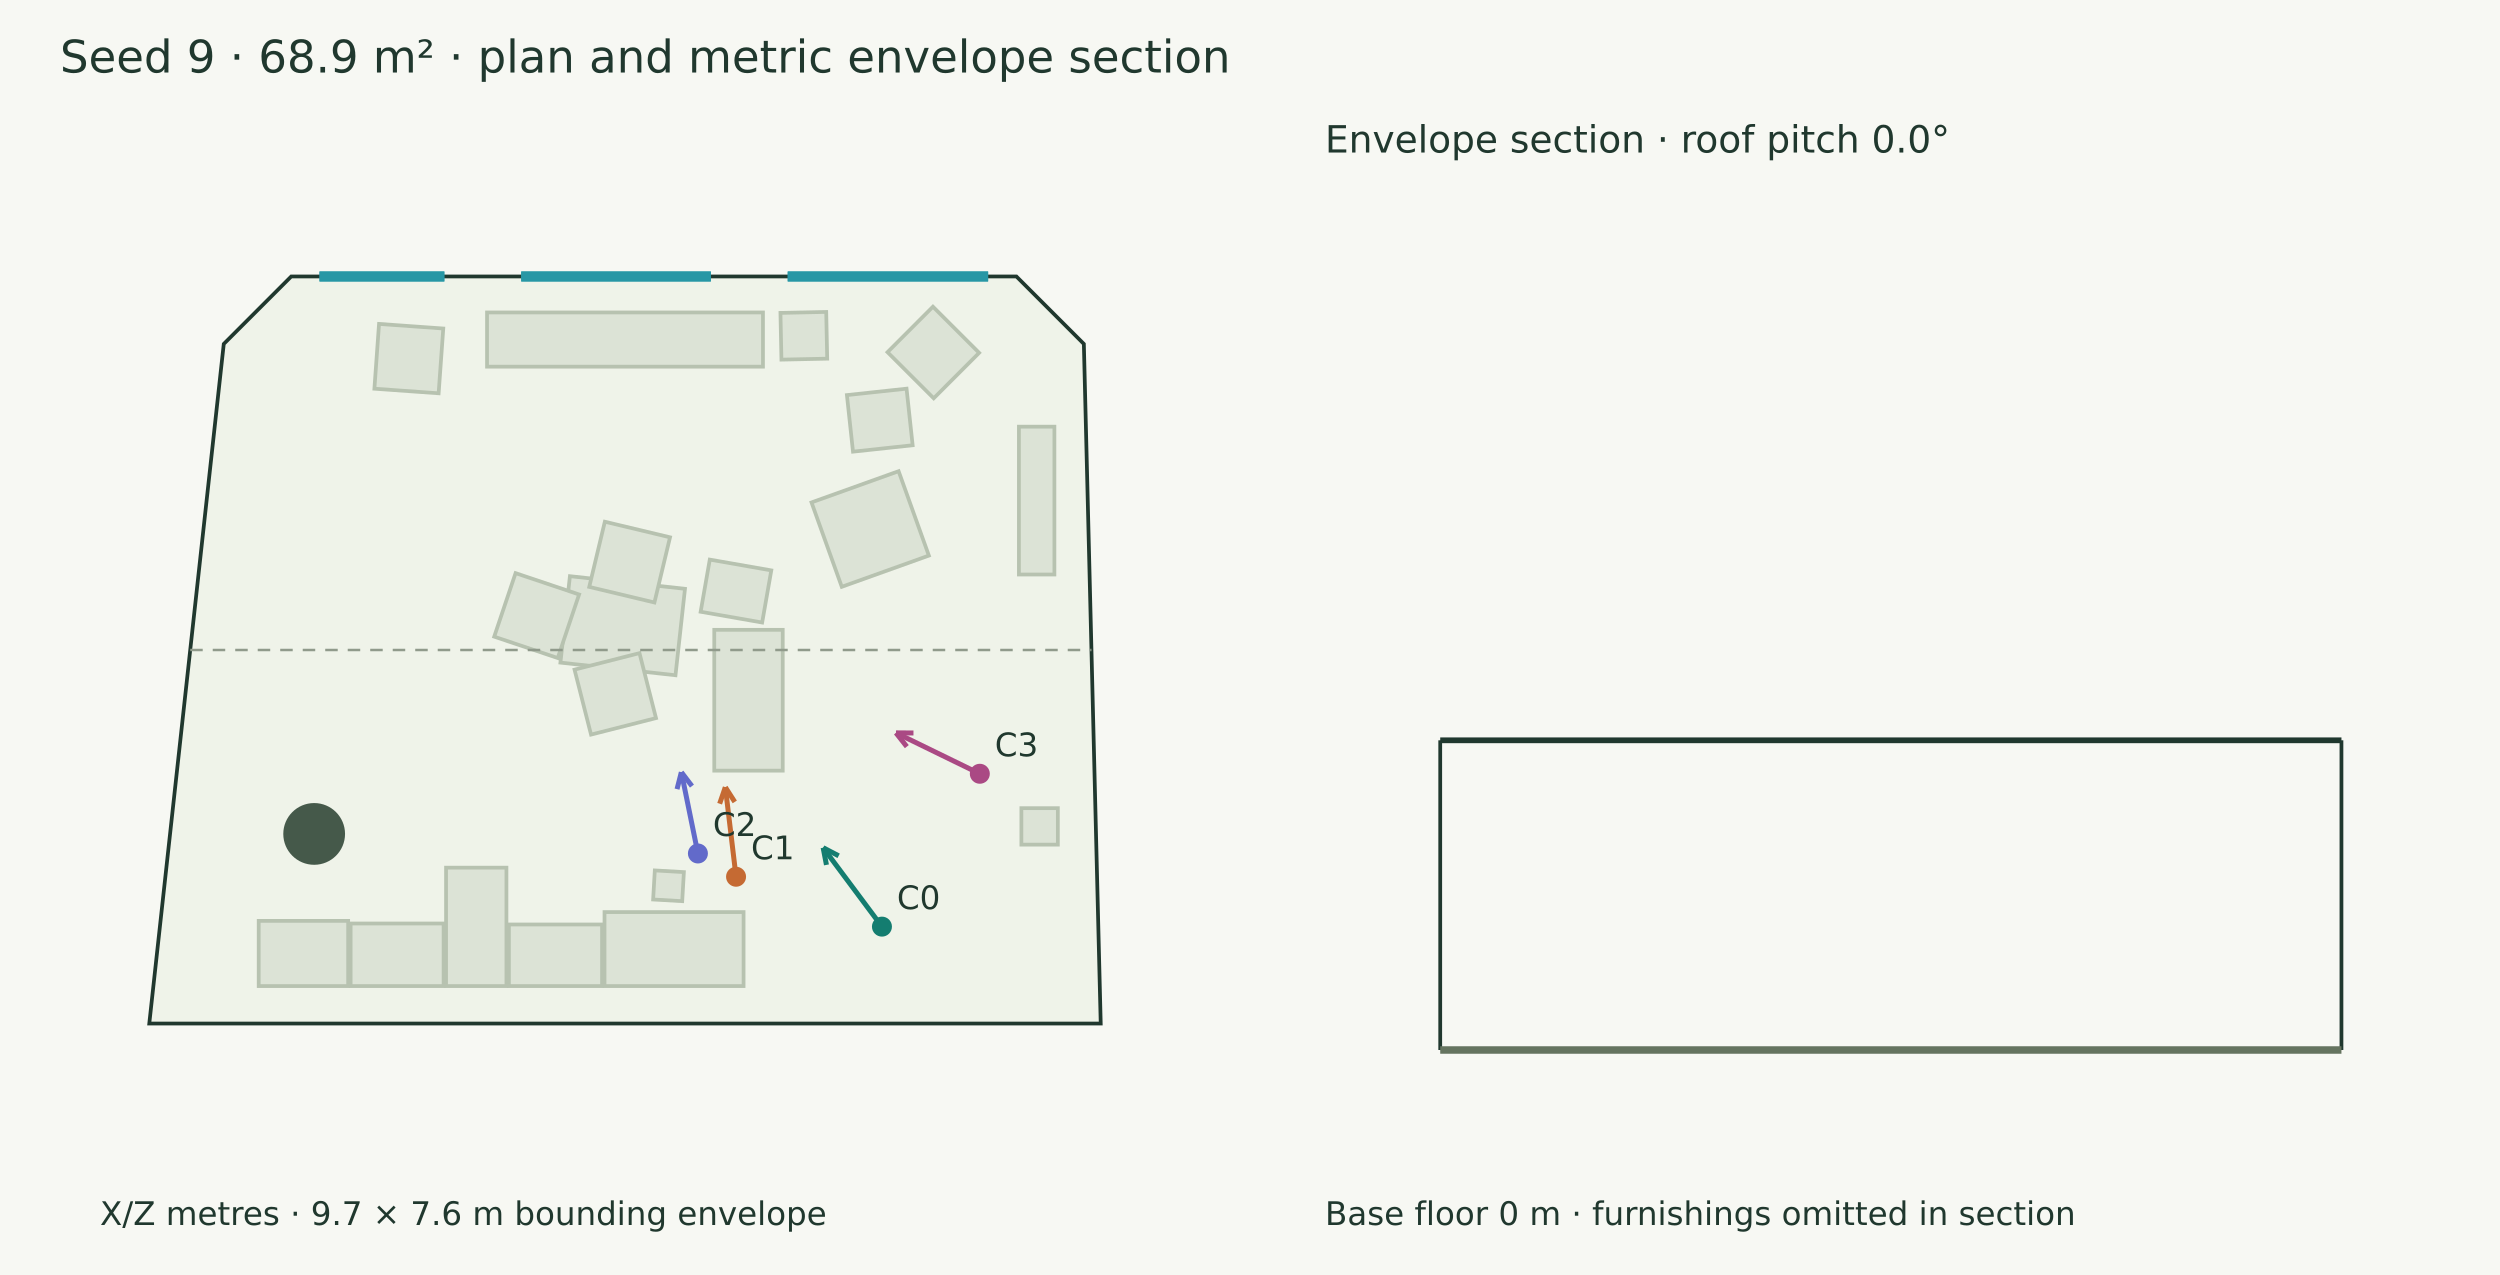
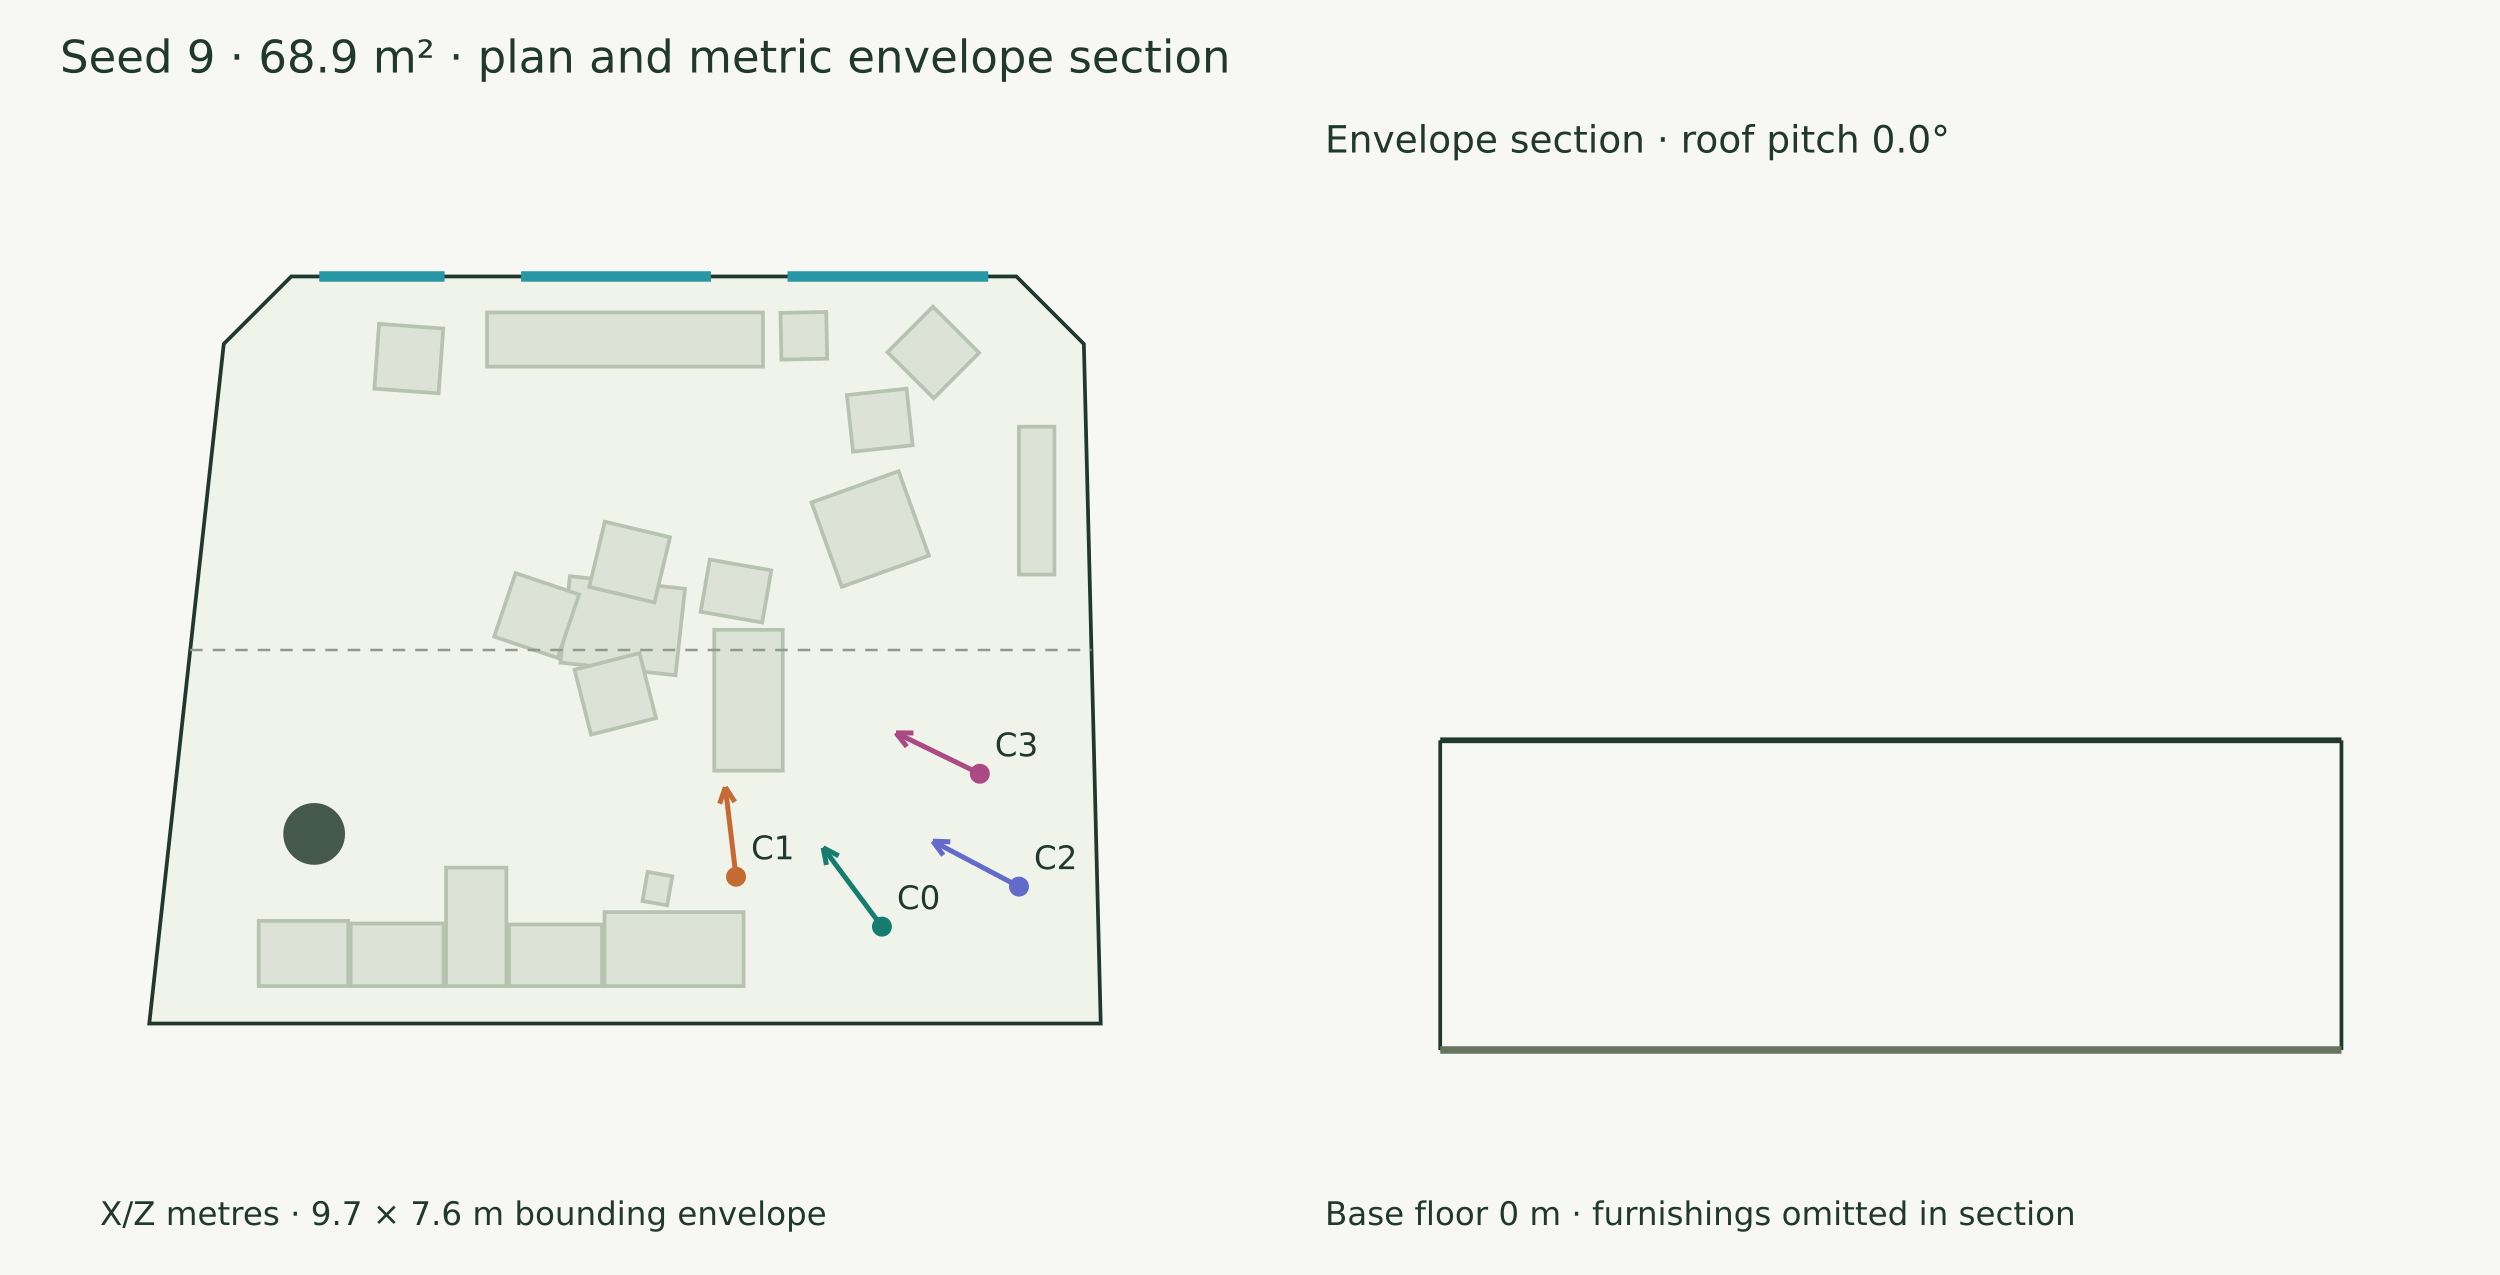
<svg xmlns="http://www.w3.org/2000/svg" width="1000" height="510" viewBox="0 0 1000 510">
  <rect width="100%" height="100%" fill="#f7f8f3" />
  <g font-family="DejaVu Sans" fill="#20382e">
    <text x="24.000" y="29.000" font-size="18">Seed 9 · 68.9 m² · plan and metric envelope section</text>
    <polygon points="116.490,110.592 406.560,110.592 433.541,137.573 440.288,409.408 59.712,409.408 89.509,137.573" fill="#eff3e9" stroke="#20382e" stroke-width="1.5" />
    <polygon points="297.427,394.427 241.806,394.427 241.806,364.832 297.427,364.832" fill="#dce3d6" stroke="#b7c2b0" stroke-width="1.5" />
    <polygon points="240.820,394.427 203.558,394.427 203.558,369.795 240.820,369.795" fill="#dce3d6" stroke="#b7c2b0" stroke-width="1.5" />
    <polygon points="202.573,394.427 178.423,394.427 178.423,347.062 202.573,347.062" fill="#dce3d6" stroke="#b7c2b0" stroke-width="1.5" />
    <polygon points="177.437,394.427 140.247,394.427 140.247,369.400 177.437,369.400" fill="#dce3d6" stroke="#b7c2b0" stroke-width="1.5" />
    <polygon points="139.262,394.427 103.482,394.427 103.482,368.349 139.262,368.349" fill="#dce3d6" stroke="#b7c2b0" stroke-width="1.5" />
    <polygon points="313.090,251.932 313.090,308.261 285.707,308.261 285.707,251.932" fill="#dce3d6" stroke="#b7c2b0" stroke-width="1.5" />
    <polygon points="227.971,230.468 273.994,235.530 270.192,270.102 224.168,265.040" fill="#dce3d6" stroke="#b7c2b0" stroke-width="1.5" />
    <polygon points="229.812,267.855 255.794,261.249 262.399,287.231 236.417,293.837" fill="#dce3d6" stroke="#b7c2b0" stroke-width="1.5" />
    <polygon points="261.772,240.997 235.698,234.761 241.934,208.688 268.007,214.924" fill="#dce3d6" stroke="#b7c2b0" stroke-width="1.5" />
    <polygon points="231.639,237.796 223.096,263.207 197.685,254.664 206.229,229.253" fill="#dce3d6" stroke="#b7c2b0" stroke-width="1.5" />
    <polygon points="194.817,124.981 305.183,124.981 305.183,146.665 194.817,146.665" fill="#dce3d6" stroke="#b7c2b0" stroke-width="1.5" />
    <polygon points="421.758,170.668 421.758,229.805 407.566,229.805 407.566,170.668" fill="#dce3d6" stroke="#b7c2b0" stroke-width="1.5" />
-     <polygon points="408.551,323.266 423.138,323.266 423.138,337.853 408.551,337.853" fill="#dce3d6" stroke="#b7c2b0" stroke-width="1.5" />
-     <polygon points="273.553,348.841 272.881,360.470 261.252,359.798 261.925,348.169" fill="#dce3d6" stroke="#b7c2b0" stroke-width="1.5" />
+     <polygon points="268.919,350.518 266.876,362.136 257.001,360.399 259.043,348.781" fill="#dce3d6" stroke="#b7c2b0" stroke-width="1.5" />
    <polygon points="312.179,125.155 330.485,124.769 330.879,143.466 312.573,143.852" fill="#dce3d6" stroke="#b7c2b0" stroke-width="1.5" />
    <polygon points="151.615,129.566 177.308,131.406 175.452,157.320 149.760,155.480" fill="#dce3d6" stroke="#b7c2b0" stroke-width="1.5" />
    <polygon points="283.914,223.843 308.517,228.154 304.862,249.009 280.259,244.698" fill="#dce3d6" stroke="#b7c2b0" stroke-width="1.5" />
    <polygon points="373.174,122.680 391.648,141.131 373.482,159.319 355.009,140.868" fill="#dce3d6" stroke="#b7c2b0" stroke-width="1.5" />
    <polygon points="341.202,180.665 338.764,158.036 362.618,155.465 365.056,178.094" fill="#dce3d6" stroke="#b7c2b0" stroke-width="1.5" />
    <polygon points="336.710,234.721 324.605,200.966 359.441,188.473 371.546,222.228" fill="#dce3d6" stroke="#b7c2b0" stroke-width="1.5" />
    <circle cx="125.665" cy="333.569" r="12.351" fill="#45594a" />
    <path d="M127.799,110.592 L177.741,110.592" stroke="#2797a5" stroke-width="4" fill="none" />
    <path d="M127.799,110.592 L177.741,110.592" stroke="#2797a5" stroke-width="4" fill="none" />
    <path d="M208.489,110.592 L284.337,110.592" stroke="#2797a5" stroke-width="4" fill="none" />
    <path d="M208.489,110.592 L284.337,110.592" stroke="#2797a5" stroke-width="4" fill="none" />
    <path d="M315.085,110.592 L395.251,110.592" stroke="#2797a5" stroke-width="4" fill="none" />
    <path d="M315.085,110.592 L395.251,110.592" stroke="#2797a5" stroke-width="4" fill="none" />
    <path d="M352.778,370.651 L329.254,339.090" stroke="#147d70" stroke-width="2" fill="none" />
    <path d="M329.254,339.090 L335.462,342.324" stroke="#147d70" stroke-width="2" fill="none" />
    <path d="M329.254,339.090 L330.580,345.963" stroke="#147d70" stroke-width="2" fill="none" />
    <circle cx="352.778" cy="370.651" r="4" fill="#147d70" />
    <text x="358.778" y="363.651" font-size="13">C0</text>
    <path d="M294.422,350.697 L290.134,314.868" stroke="#c56a33" stroke-width="2" fill="none" />
    <path d="M290.134,314.868 L293.906,320.765" stroke="#c56a33" stroke-width="2" fill="none" />
    <path d="M290.134,314.868 L287.860,321.488" stroke="#c56a33" stroke-width="2" fill="none" />
    <circle cx="294.422" cy="350.697" r="4" fill="#c56a33" />
    <text x="300.422" y="343.697" font-size="13">C1</text>
-     <path d="M279.165,341.392 L272.541,308.870" stroke="#626aca" stroke-width="2" fill="none" />
-     <path d="M272.541,308.870 L276.782,314.439" stroke="#626aca" stroke-width="2" fill="none" />
-     <path d="M272.541,308.870 L270.815,315.654" stroke="#626aca" stroke-width="2" fill="none" />
-     <circle cx="279.165" cy="341.392" r="4" fill="#626aca" />
-     <text x="285.165" y="334.392" font-size="13">C2</text>
+     <path d="M407.592,354.649 L373.137,336.478" stroke="#626aca" stroke-width="2" fill="none" />
+     <path d="M373.137,336.478 L380.132,336.725" stroke="#626aca" stroke-width="2" fill="none" />
+     <path d="M373.137,336.478 L377.292,342.111" stroke="#626aca" stroke-width="2" fill="none" />
+     <circle cx="407.592" cy="354.649" r="4" fill="#626aca" />
+     <text x="413.592" y="347.649" font-size="13">C2</text>
    <path d="M391.927,309.507 L358.391,293.160" stroke="#aa4984" stroke-width="2" fill="none" />
    <path d="M358.391,293.160 L365.391,293.185" stroke="#aa4984" stroke-width="2" fill="none" />
    <path d="M358.391,293.160 L362.723,298.659" stroke="#aa4984" stroke-width="2" fill="none" />
    <circle cx="391.927" cy="309.507" r="4" fill="#aa4984" />
    <text x="397.927" y="302.507" font-size="13">C3</text>
    <text x="40.000" y="490.000" font-size="13">X/Z metres · 9.7 × 7.6 m bounding envelope</text>
    <path d="M76.089,260.000 L436.580,260.000" stroke="#909a8b" stroke-width="1" stroke-dasharray="5 4" fill="none" />
    <path d="M576.089,296.121 L936.580,296.121" stroke="#20382e" stroke-width="2.3" fill="none" />
    <path d="M576.089,420.000 L576.089,296.121" stroke="#20382e" stroke-width="1.5" fill="none" />
    <path d="M936.580,420.000 L936.580,296.121" stroke="#20382e" stroke-width="1.5" fill="none" />
    <path d="M576.089,420.000 L936.580,420.000" stroke="#65745f" stroke-width="3" fill="none" />
    <path d="M576.089,420.000 L576.089,420.000" stroke="#8d9a85" stroke-width="1" fill="none" />
    <path d="M936.580,420.000 L936.580,420.000" stroke="#8d9a85" stroke-width="1" fill="none" />
    <text x="530.000" y="61.000" font-size="15">Envelope section · roof pitch 0.0°</text>
    <text x="530.000" y="490.000" font-size="13">Base floor 0 m · furnishings omitted in section</text>
  </g>
</svg>
